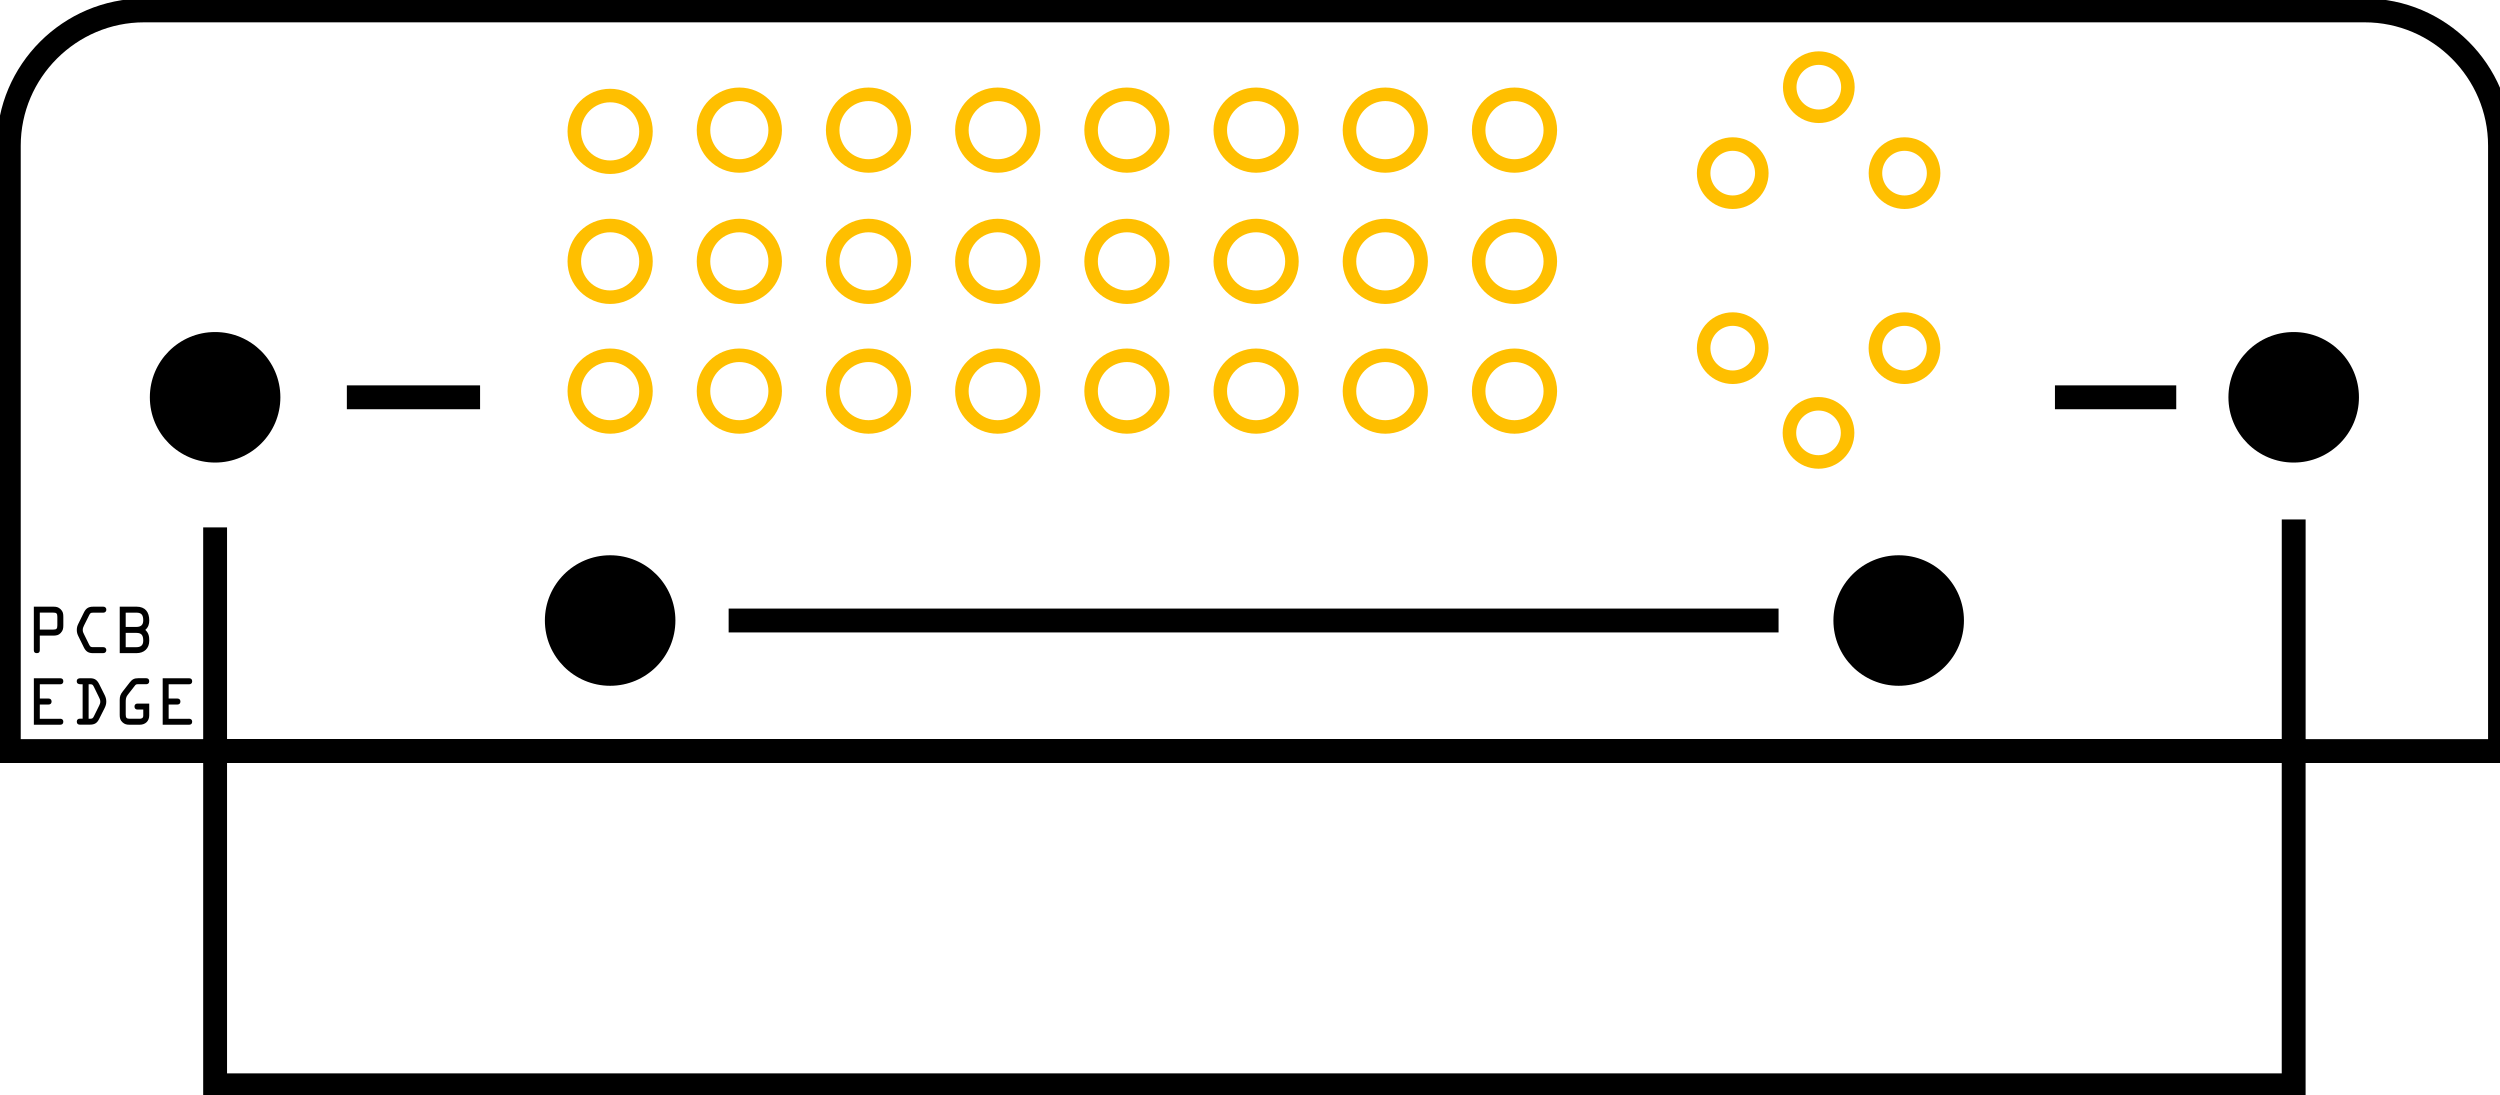
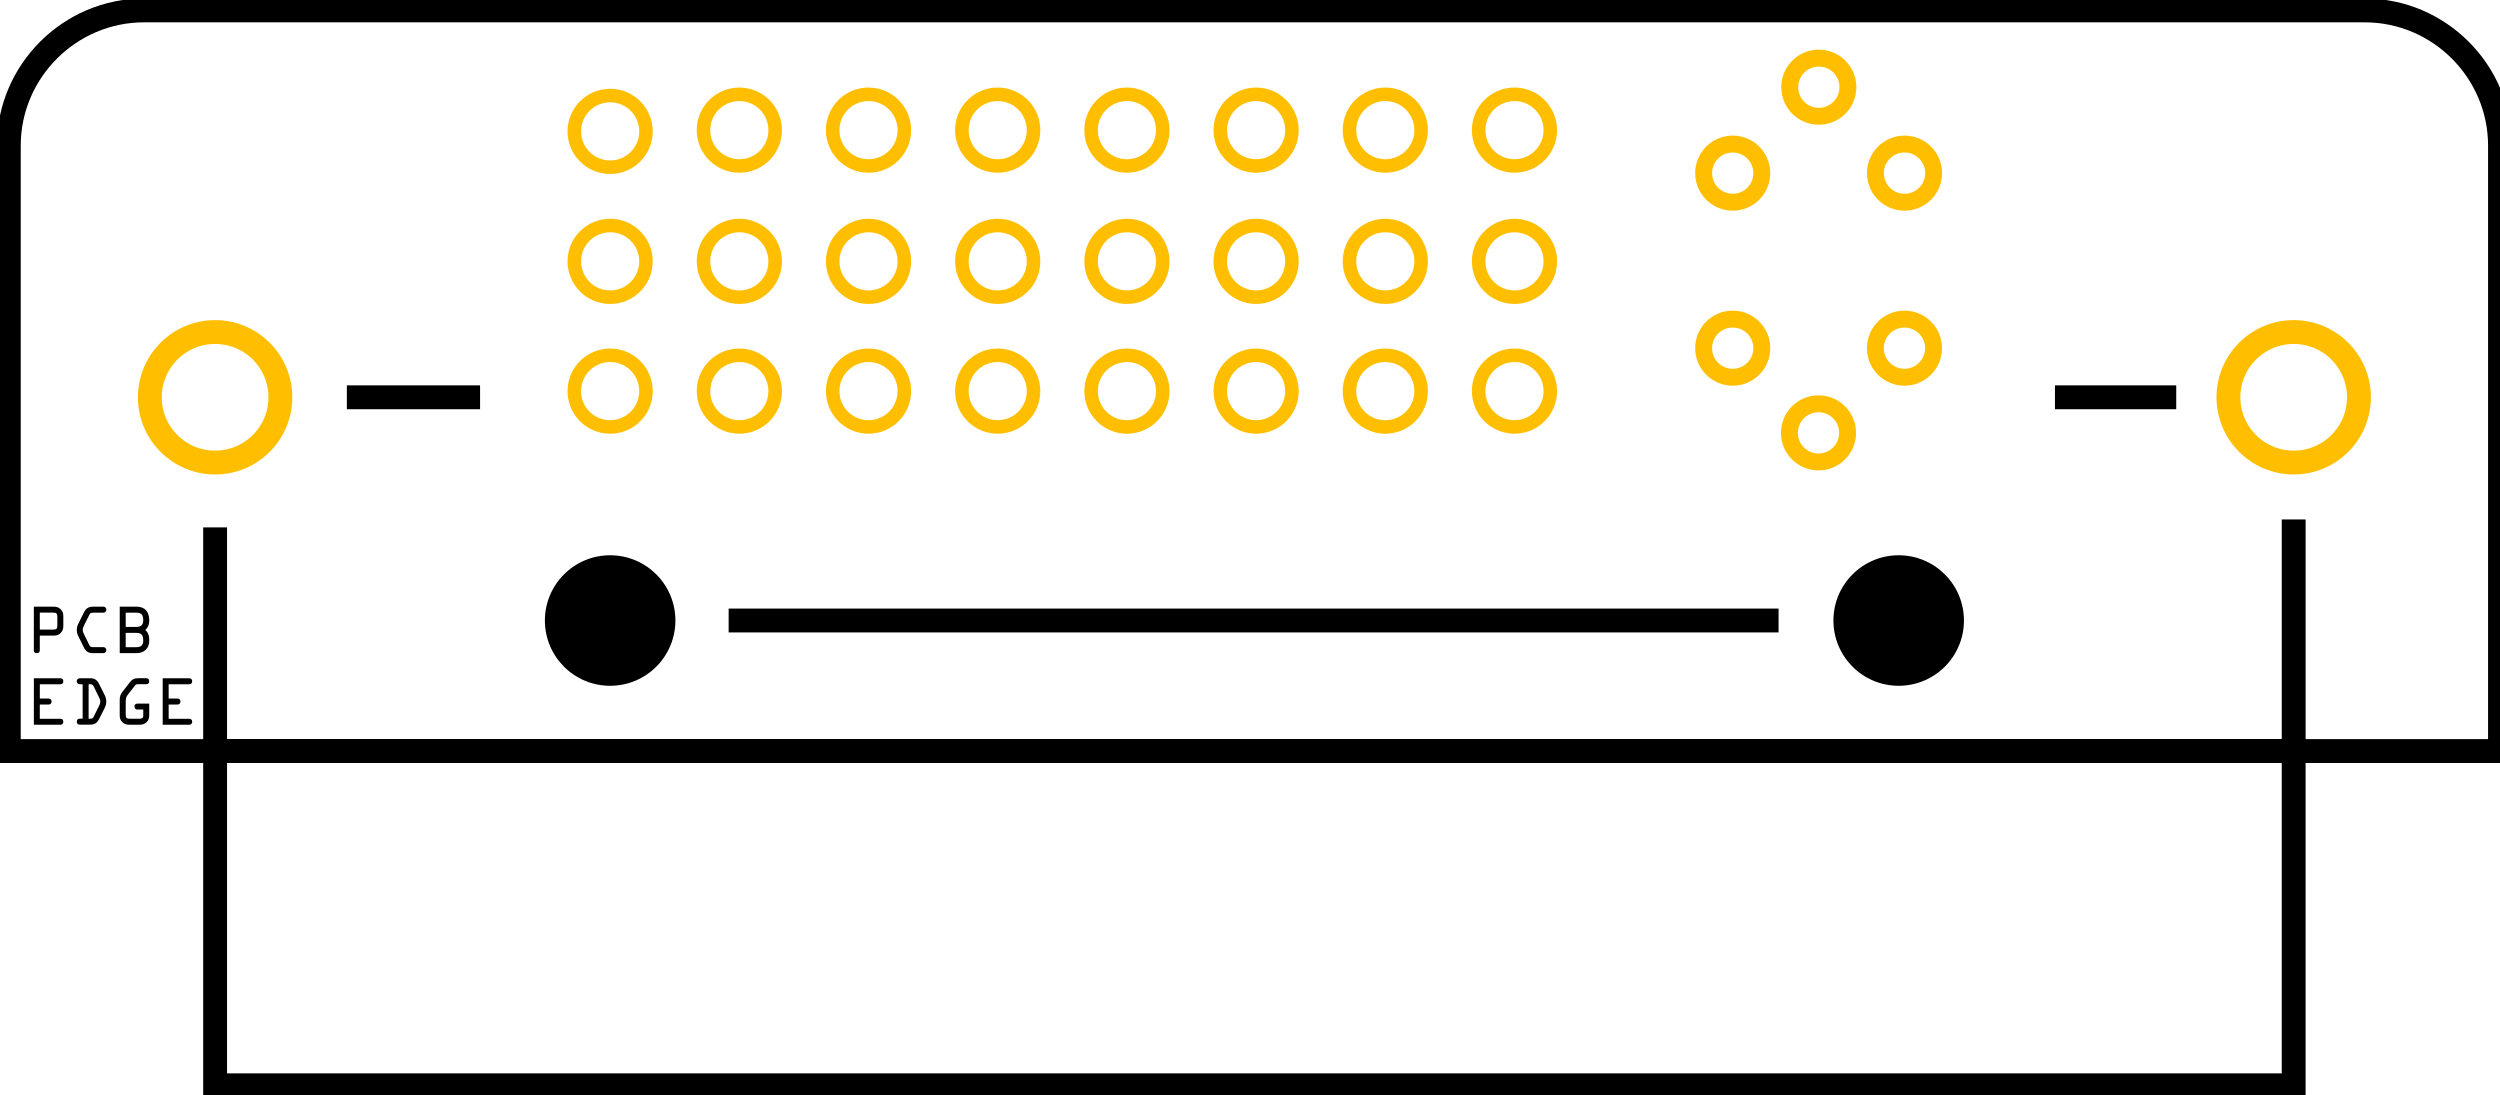
<svg xmlns="http://www.w3.org/2000/svg" version="1.1" id="Ebene_1" x="0px" y="0px" width="104.77px" height="45.859px" viewBox="0 0 104.77 45.859" enable-background="new 0 0 104.77 45.859" xml:space="preserve">
  <g id="silkscreen">
    <path fill="none" stroke="#000000" stroke-miterlimit="10" d="M0.369,6.105c0-3.118,2.551-5.669,5.669-5.669h93.063   c3.118,0,5.669,2.551,5.669,5.669v25.37H0.369V6.105z" />
    <polyline fill="none" stroke="#000000" stroke-miterlimit="10" points="96.124,21.769 96.124,31.475 9.015,31.475 9.015,22.102     " />
    <line fill="none" stroke="#000000" stroke-miterlimit="10" x1="86.119" y1="16.65" x2="91.202" y2="16.65" />
    <line fill="none" stroke="#000000" stroke-miterlimit="10" x1="14.536" y1="16.65" x2="20.119" y2="16.65" />
    <line fill="none" stroke="#000000" stroke-miterlimit="10" x1="74.536" y1="26.004" x2="30.536" y2="26.004" />
    <g>
      <path stroke="none" stroke-width="0" d="M1.668,27.247c0,0.08-0.035,0.125-0.125,0.125s-0.125-0.045-0.125-0.125v-1.822h0.831c0.114,0,0.197,0.019,0.288,0.104    c0.106,0.101,0.117,0.193,0.117,0.328v0.341c0,0.127-0.01,0.218-0.103,0.32c-0.098,0.108-0.2,0.12-0.335,0.12H1.668V27.247z     M1.668,26.385h0.555c0.148,0,0.18-0.036,0.18-0.18v-0.351c0-0.144-0.031-0.181-0.18-0.181H1.668V26.385z" />
      <path stroke="none" stroke-width="0" d="M3.891,27.372c-0.188,0-0.295-0.075-0.375-0.237l-0.229-0.466c-0.043-0.085-0.068-0.165-0.068-0.263    c0-0.11,0.02-0.178,0.07-0.278l0.229-0.463c0.085-0.172,0.193-0.24,0.385-0.24h0.427c0.055,0,0.125,0.03,0.125,0.125    c0,0.092-0.068,0.126-0.125,0.126H3.911c-0.108,0-0.125,0.011-0.174,0.104L3.52,26.215c-0.032,0.067-0.052,0.112-0.052,0.19    c0,0.07,0.022,0.112,0.052,0.173l0.213,0.433c0.051,0.104,0.075,0.11,0.188,0.11h0.408c0.055,0,0.125,0.029,0.125,0.125    c0,0.09-0.068,0.125-0.125,0.125L3.891,27.372L3.891,27.372z" />
      <path stroke="none" stroke-width="0" d="M5.018,25.424h0.701c0.368,0,0.536,0.227,0.536,0.578c0,0.146-0.033,0.278-0.165,0.396    c0.143,0.136,0.165,0.268,0.165,0.453c0,0.328-0.218,0.521-0.536,0.521H5.018V25.424z M5.268,26.273h0.45    c0.18,0,0.285-0.08,0.285-0.271c0-0.21-0.058-0.327-0.285-0.327h-0.45V26.273z M5.268,27.122h0.45c0.18,0,0.285-0.08,0.285-0.271    c0-0.21-0.058-0.328-0.285-0.328h-0.45V27.122z" />
      <path stroke="none" stroke-width="0" d="M2.529,30.122c0.065,0,0.125,0.035,0.125,0.125s-0.06,0.125-0.125,0.125h-1.11v-1.947h1.11    c0.065,0,0.125,0.035,0.125,0.125c0,0.092-0.06,0.126-0.125,0.126h-0.86v0.599h0.368c0.064,0,0.125,0.035,0.125,0.125    s-0.061,0.125-0.125,0.125H1.668v0.599L2.529,30.122L2.529,30.122z" />
      <path stroke="none" stroke-width="0" d="M3.463,28.675H3.37c-0.083,0-0.153-0.029-0.153-0.126c0-0.09,0.068-0.125,0.145-0.125H3.78    c0.195,0,0.294,0.08,0.379,0.251l0.22,0.44c0.05,0.103,0.075,0.175,0.075,0.29c0,0.1-0.028,0.185-0.073,0.275l-0.229,0.454    c-0.088,0.179-0.199,0.235-0.396,0.235H3.343c-0.065,0-0.125-0.035-0.125-0.125s0.06-0.125,0.125-0.125h0.12V28.675z     M3.713,30.122H3.76c0.105,0,0.13-0.013,0.175-0.104l0.22-0.445c0.027-0.058,0.048-0.1,0.048-0.163    c0-0.085-0.027-0.132-0.063-0.205L3.933,28.78c-0.053-0.107-0.075-0.104-0.189-0.104h-0.03V30.122z" />
      <path stroke="none" stroke-width="0" d="M5.761,29.736c-0.065,0-0.125-0.035-0.125-0.125s0.06-0.125,0.125-0.125h0.493v0.493c0,0.242-0.163,0.393-0.4,0.393H5.423    c-0.115,0-0.2-0.02-0.288-0.1c-0.1-0.091-0.118-0.185-0.118-0.31v-0.625c0-0.16,0.035-0.243,0.13-0.364l0.295-0.379    c0.101-0.128,0.188-0.171,0.352-0.171h0.335c0.064,0,0.125,0.035,0.125,0.125c0,0.092-0.061,0.126-0.125,0.126h-0.3    c-0.139,0-0.128-0.003-0.21,0.104l-0.272,0.348c-0.078,0.099-0.078,0.202-0.078,0.325v0.49c0,0.138,0.03,0.181,0.172,0.181h0.398    c0.09,0,0.165-0.021,0.165-0.131v-0.255H5.761z" />
      <path stroke="none" stroke-width="0" d="M7.929,30.122c0.065,0,0.125,0.035,0.125,0.125s-0.06,0.125-0.125,0.125H6.818v-1.947h1.111    c0.065,0,0.125,0.035,0.125,0.125c0,0.092-0.06,0.126-0.125,0.126H7.068v0.599h0.368c0.065,0,0.125,0.035,0.125,0.125    s-0.06,0.125-0.125,0.125H7.068v0.599L7.929,30.122L7.929,30.122z" />
    </g>
    <rect x="9.015" y="31.475" fill="none" stroke="#000000" stroke-miterlimit="10" width="87.108" height="14.008" />
  </g>
  <g id="copper0">
    <g id="copper1">
      <circle id="connector0pin" fill="none" stroke="#FFBF00" stroke-width="0.567" cx="25.57" cy="5.506" r="1.502" />
      <circle id="connector1pin" fill="none" stroke="#FFBF00" stroke-width="0.567" cx="30.984" cy="5.454" r="1.502" />
      <circle id="connector2pin" fill="none" stroke="#FFBF00" stroke-width="0.567" cx="36.398" cy="5.454" r="1.502" />
      <circle id="connector3pin" fill="none" stroke="#FFBF00" stroke-width="0.567" cx="41.812" cy="5.454" r="1.502" />
      <circle id="connector4pin" fill="none" stroke="#FFBF00" stroke-width="0.567" cx="47.227" cy="5.454" r="1.502" />
      <circle id="connector5pin" fill="none" stroke="#FFBF00" stroke-width="0.567" cx="52.641" cy="5.454" r="1.502" />
      <circle id="connector6pin" fill="none" stroke="#FFBF00" stroke-width="0.567" cx="58.055" cy="5.454" r="1.502" />
      <circle id="connector7pin" fill="none" stroke="#FFBF00" stroke-width="0.567" cx="63.469" cy="5.454" r="1.502" />
      <circle id="connector8pin" fill="none" stroke="#FFBF00" stroke-width="0.567" cx="25.57" cy="10.953" r="1.502" />
      <circle id="connector9pin" fill="none" stroke="#FFBF00" stroke-width="0.567" cx="30.984" cy="10.953" r="1.502" />
      <circle id="connector10pin" fill="none" stroke="#FFBF00" stroke-width="0.567" cx="36.398" cy="10.953" r="1.502" />
      <circle id="connector11pin" fill="none" stroke="#FFBF00" stroke-width="0.567" cx="41.812" cy="10.953" r="1.502" />
      <circle id="connector12pin" fill="none" stroke="#FFBF00" stroke-width="0.567" cx="47.227" cy="10.953" r="1.502" />
      <circle id="connector13pin" fill="none" stroke="#FFBF00" stroke-width="0.567" cx="52.641" cy="10.953" r="1.502" />
      <circle id="connector14pin" fill="none" stroke="#FFBF00" stroke-width="0.567" cx="58.055" cy="10.953" r="1.502" />
      <circle id="connector15pin" fill="none" stroke="#FFBF00" stroke-width="0.567" cx="63.469" cy="10.953" r="1.502" />
      <circle id="connector16pin" fill="none" stroke="#FFBF00" stroke-width="0.567" cx="25.57" cy="16.391" r="1.502" />
      <circle id="connector17pin" fill="none" stroke="#FFBF00" stroke-width="0.567" cx="30.984" cy="16.391" r="1.502" />
      <circle id="connector18pin" fill="none" stroke="#FFBF00" stroke-width="0.567" cx="36.398" cy="16.391" r="1.502" />
      <circle id="connector19pin" fill="none" stroke="#FFBF00" stroke-width="0.567" cx="41.812" cy="16.391" r="1.502" />
      <circle id="connector20pin" fill="none" stroke="#FFBF00" stroke-width="0.567" cx="47.227" cy="16.391" r="1.502" />
      <circle id="connector21pin" fill="none" stroke="#FFBF00" stroke-width="0.567" cx="52.641" cy="16.391" r="1.502" />
      <circle id="connector22pin" fill="none" stroke="#FFBF00" stroke-width="0.567" cx="58.055" cy="16.391" r="1.502" />
      <circle id="connector23pin" fill="none" stroke="#FFBF00" stroke-width="0.567" cx="63.469" cy="16.391" r="1.502" />
-       <circle id="connector24pin" fill="none" stroke="#FFBF00" stroke-width="0.567" cx="72.615" cy="7.256" r="1.219" />
-       <circle id="connector25pin" fill="none" stroke="#FFBF00" stroke-width="0.567" cx="79.815" cy="7.256" r="1.219" />
-       <circle id="connector26pin" fill="none" stroke="#FFBF00" stroke-width="0.567" cx="72.615" cy="14.591" r="1.219" />
-       <circle id="connector27pin" fill="none" stroke="#FFBF00" stroke-width="0.567" cx="79.812" cy="14.591" r="1.219" />
-       <circle id="connector28pin" fill="none" stroke="#FFBF00" stroke-width="0.567" cx="76.223" cy="3.654" r="1.219" />
-       <circle id="connector29pin" fill="none" stroke="#FFBF00" stroke-width="0.567" cx="76.21" cy="18.141" r="1.219" />
-       <circle id="nonconn01" stroke="none" stroke-width="0" cx="9.015" cy="16.65" r="2.735" />
-       <circle id="nonconn02" stroke="none" stroke-width="0" cx="96.124" cy="16.65" r="2.735" />
+       <circle id="connector24pin" fill="none" stroke="#FFBF00" stroke-width="0.709" cx="72.615" cy="7.256" r="1.219" />
+       <circle id="connector25pin" fill="none" stroke="#FFBF00" stroke-width="0.709" cx="79.815" cy="7.256" r="1.219" />
+       <circle id="connector26pin" fill="none" stroke="#FFBF00" stroke-width="0.709" cx="72.615" cy="14.591" r="1.219" />
+       <circle id="connector27pin" fill="none" stroke="#FFBF00" stroke-width="0.709" cx="79.812" cy="14.591" r="1.219" />
+       <circle id="connector28pin" fill="none" stroke="#FFBF00" stroke-width="0.709" cx="76.223" cy="3.654" r="1.219" />
+       <circle id="connector29pin" fill="none" stroke="#FFBF00" stroke-width="0.709" cx="76.21" cy="18.141" r="1.219" />
+       <circle id="connector30pin" fill="none" stroke="#FFBF00" stroke-width="1" cx="9.015" cy="16.65" r="2.735" />
+       <circle id="connector31pin" fill="none" stroke="#FFBF00" stroke-width="1" cx="96.124" cy="16.65" r="2.735" />
      <circle id="nonconn03" stroke="none" stroke-width="0" cx="79.57" cy="26.005" r="2.735" />
      <circle id="nonconn04" stroke="none" stroke-width="0" cx="25.57" cy="26.005" r="2.735" />
    </g>
  </g>
</svg>
